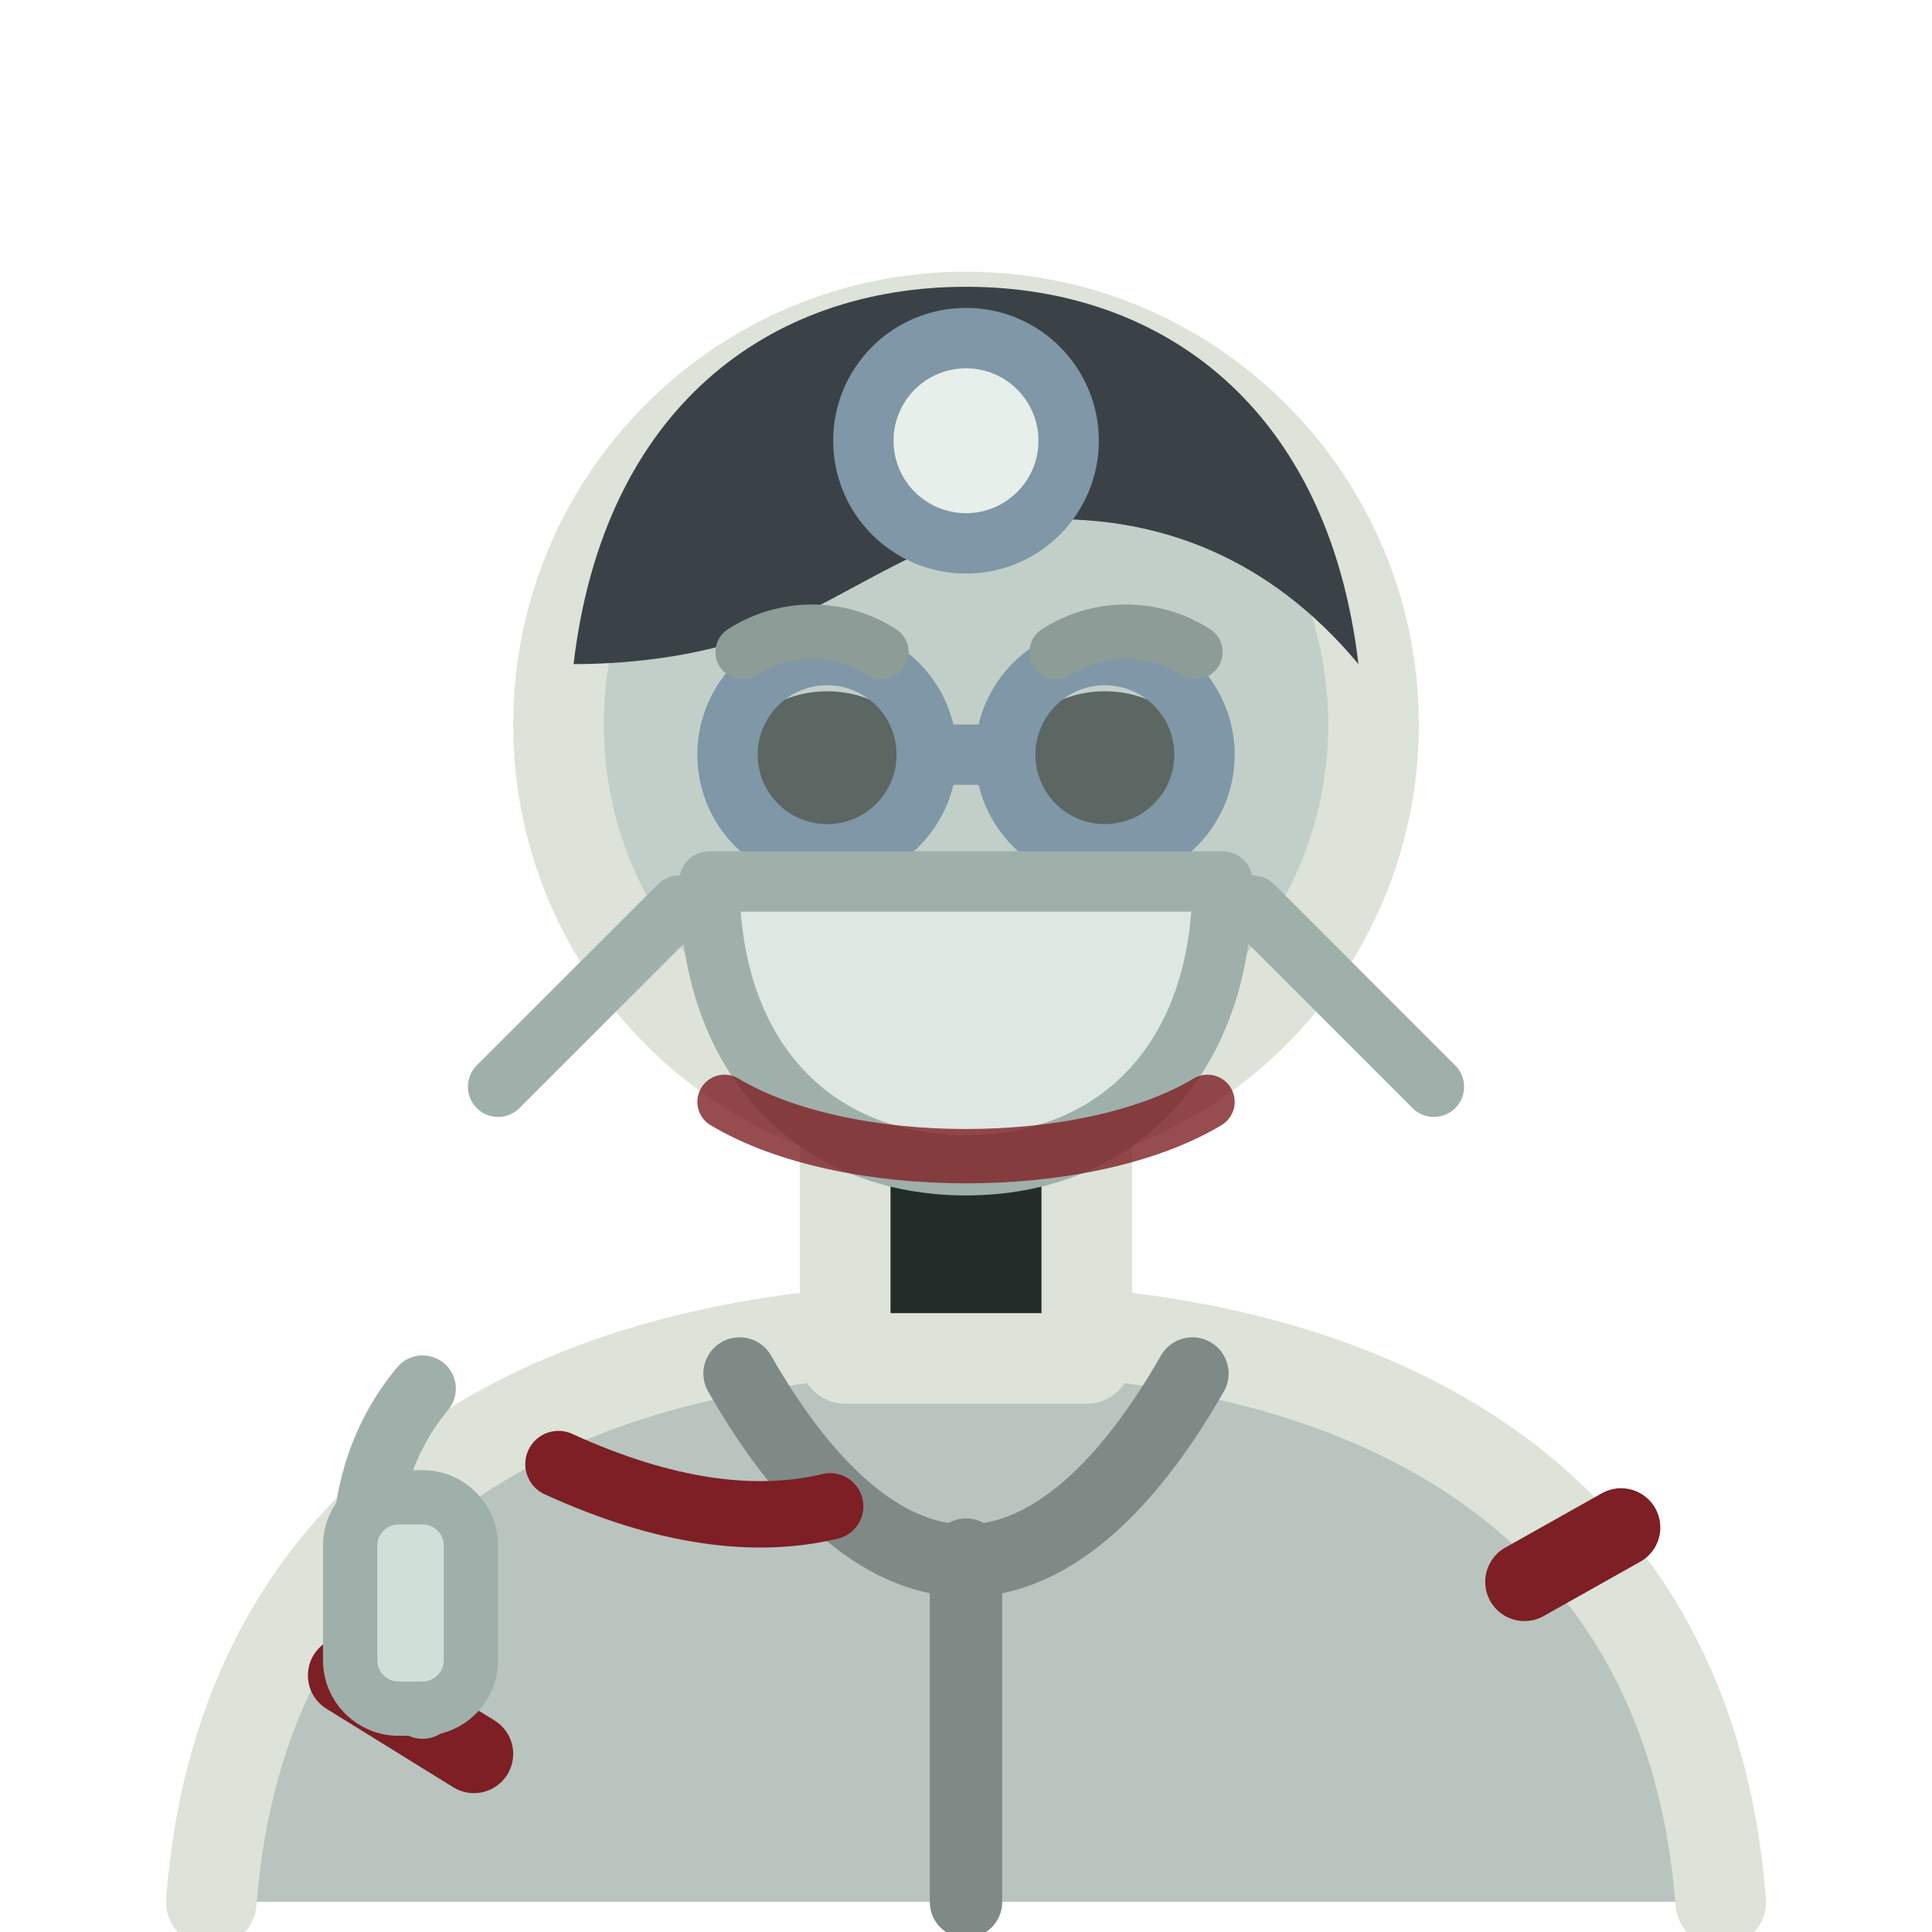
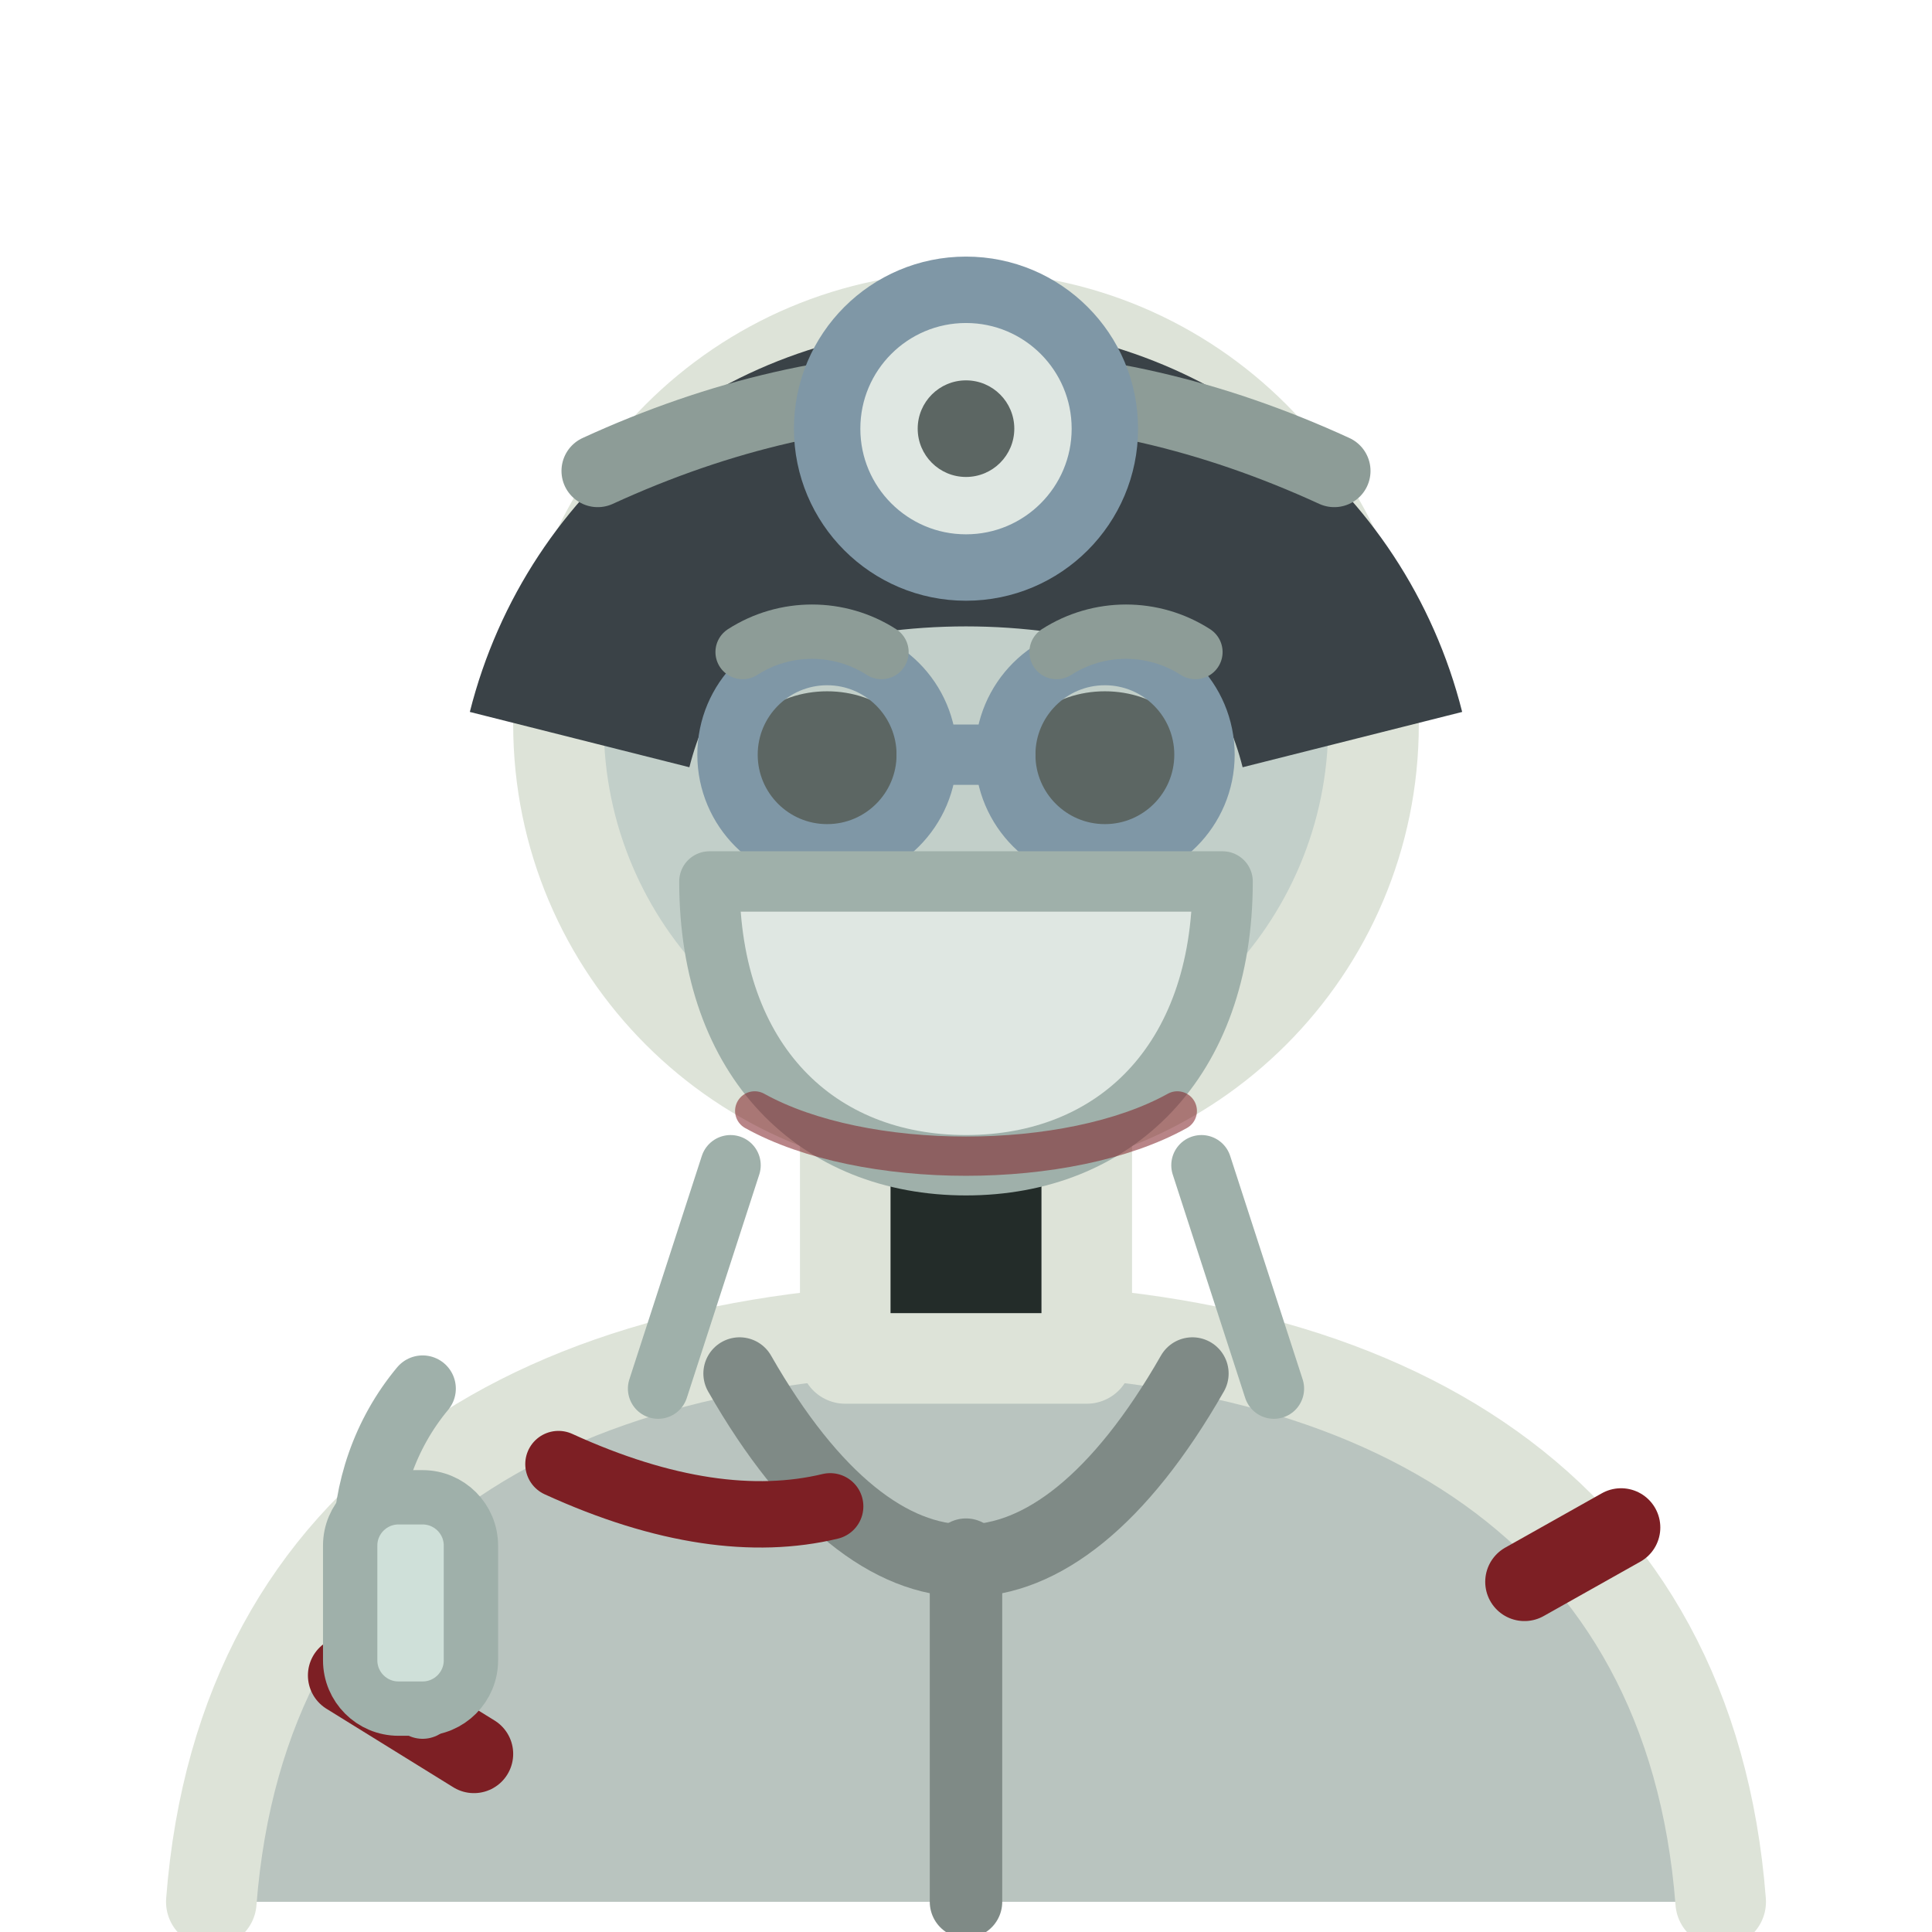
<svg xmlns="http://www.w3.org/2000/svg" viewBox="0 0 64 64" fill="none" stroke="#dde3d8" stroke-width="3" stroke-linecap="round" stroke-linejoin="round">
  <path d="M7 63c1-13 11-19 25-19s24 6 25 19" fill="#b9c4bf" />
  <path d="M24.5 45.5c2.4 4.2 5 6.2 7.5 6.2s5.1-2 7.5-6.2" stroke="#7f8a86" stroke-width="2.4" />
  <path d="M32 51.5V63" stroke="#7f8a86" stroke-width="2.4" />
  <path d="M11.5 55.5l4.2 2.6M50.5 52.4l3.2-1.8" stroke="#7d1f24" stroke-width="2.6" />
  <path d="M18.5 48.5c3.5 1.6 6.5 2 9 1.4" stroke="#7d1f24" stroke-width="2.2" />
  <path d="M28 33h8v12h-8z" fill="#232c29" />
  <circle cx="32" cy="24" r="13.5" fill="#c2cfc9" />
-   <path d="M19 22c1-8.5 6.5-12.5 13-12.5S44 13.5 45 22c-3-3.6-6.6-4.8-10-4.8-3.6 0-6.2 2.2-9.4 3.6-2 .9-4.6 1.2-6.6 1.2z" fill="#3a4247" stroke="none" />
+   <path d="M19.2 24.5a13.2 13.2 0 0 1 25.6 0" stroke="#3a4247" stroke-width="7.5" fill="none" stroke-linecap="butt" />
+   <path d="M20 22.5q12 -6.5 24 0" stroke="#3a4247" stroke-width="3" fill="none" stroke-linecap="butt" />
  <ellipse cx="27.4" cy="25.4" rx="3.1" ry="2.5" fill="#5c6663" stroke="none" />
  <ellipse cx="36.6" cy="25.4" rx="3.1" ry="2.5" fill="#5c6663" stroke="none" />
  <circle cx="27.4" cy="25" r="3.3" stroke="#7f97a6" stroke-width="2" />
  <circle cx="36.6" cy="25" r="3.3" stroke="#7f97a6" stroke-width="2" />
  <path d="M30.7 25h2.6" stroke="#7f97a6" stroke-width="2" />
  <path d="M24.6 21.6c1.4-.9 3.2-.9 4.6 0M35 21.6c1.4-.9 3.2-.9 4.6 0" stroke="#8d9c97" stroke-width="1.8" />
-   <circle cx="32" cy="14.6" r="3.4" fill="#e6efe9" stroke="#7f97a6" stroke-width="2" />
+   <path d="M19.8 15.6q12.2 -5.6 24.4 0" stroke="#8d9c97" stroke-width="2.4" />
+   <circle cx="32" cy="14.2" r="4.6" fill="#dfe7e2" stroke="#7f97a6" stroke-width="2.2" />
+   <circle cx="32" cy="14.2" r="1.6" fill="#5c6663" stroke="none" />
  <path d="M23.5 29.2h17c0 6-3.6 9.4-8.5 9.4s-8.5-3.4-8.5-9.4z" fill="#dfe7e2" stroke="#9fb0aa" stroke-width="2" />
-   <path d="M24 36.5c4 2.4 12 2.4 16 0" stroke="#7d1f24" stroke-width="1.8" opacity=".8" />
-   <path d="M22.5 30L16.5 36M41.5 30l6 6" stroke="#9fb0aa" stroke-width="2" />
+   <path d="M25 36.8c3.6 2 10.4 2 14 0" stroke="#7d1f24" stroke-width="1.3" opacity=".55" />
+   <path d="M24.2 38.6l-2.4 7.4M39.8 38.6l2.4 7.4" stroke="#9fb0aa" stroke-width="2" />
  <path d="M14 46c-2.5 3-2.5 7.5 0 10.5" stroke="#9fb0aa" stroke-width="2.2" />
  <rect x="11.6" y="49.6" width="4" height="7" rx="1.6" fill="#cfe0d9" stroke="#9fb0aa" stroke-width="1.8" />
</svg>
